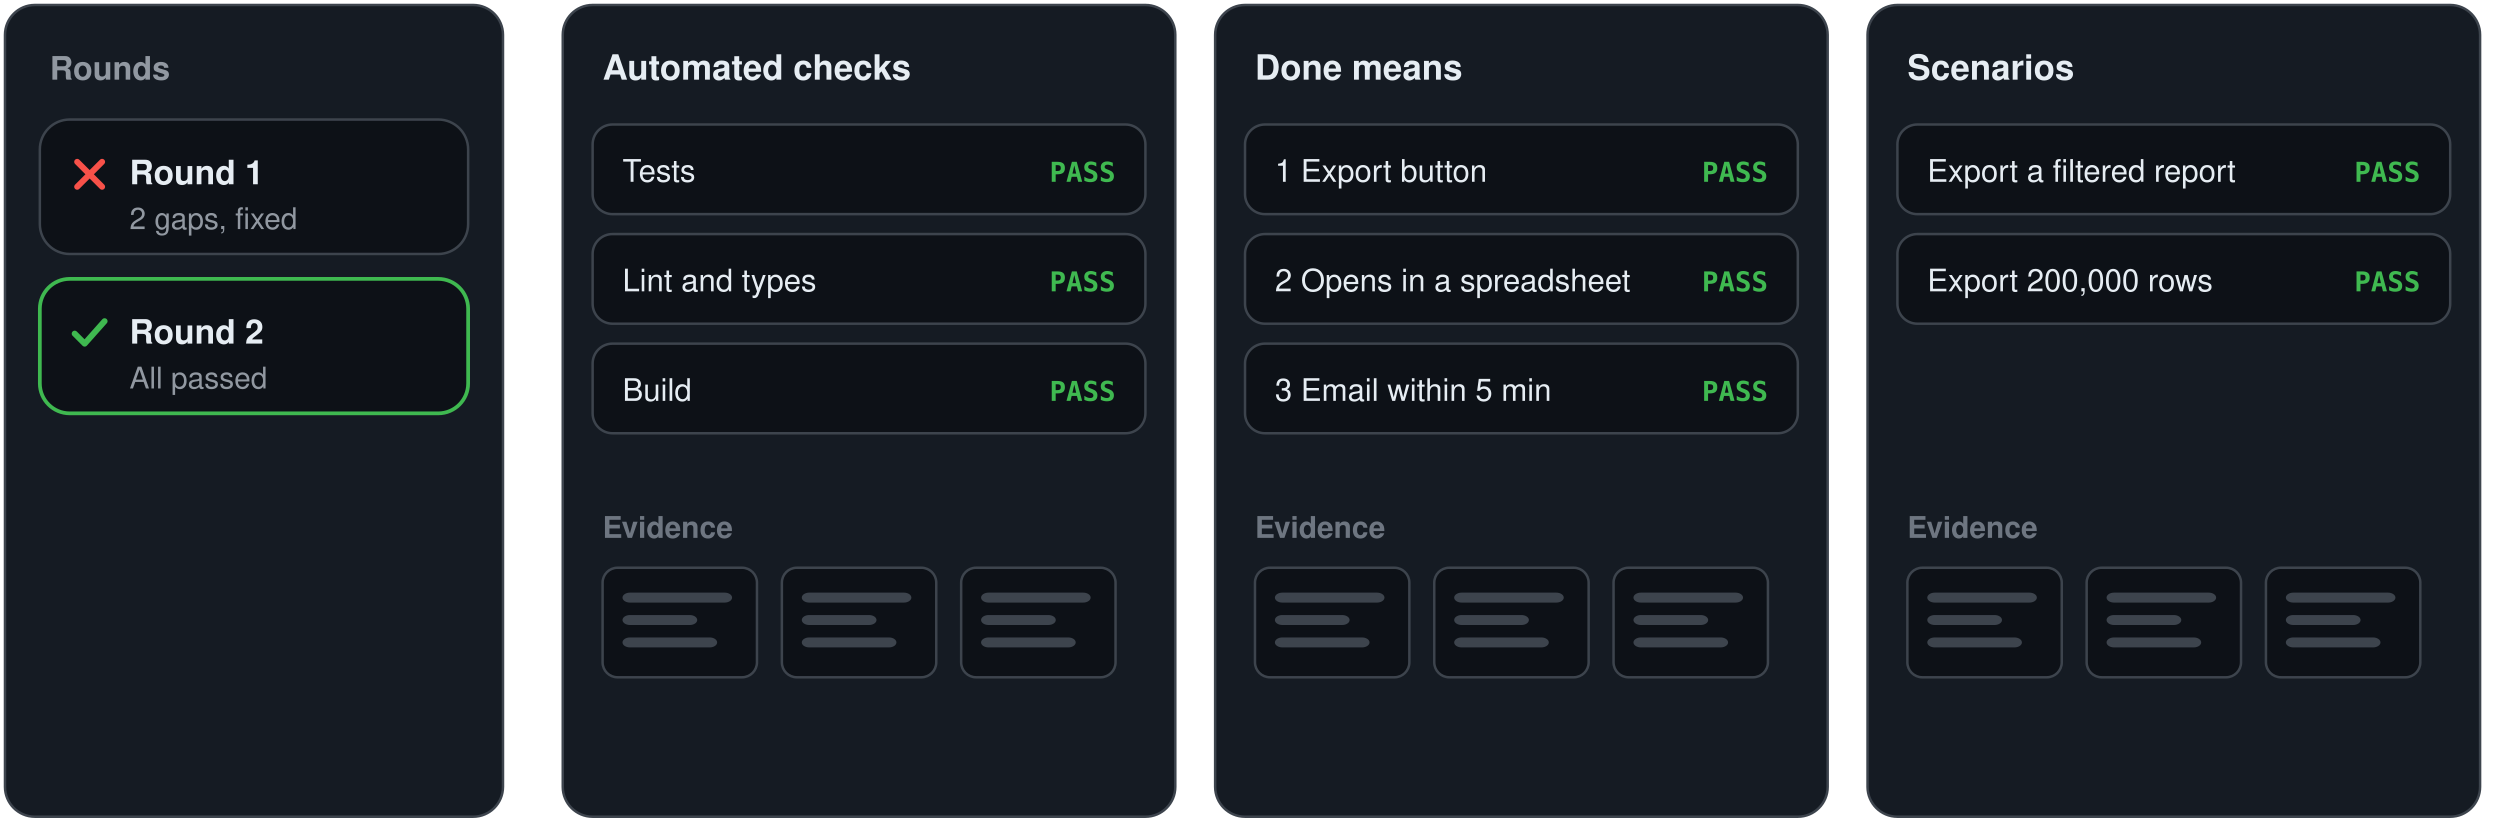
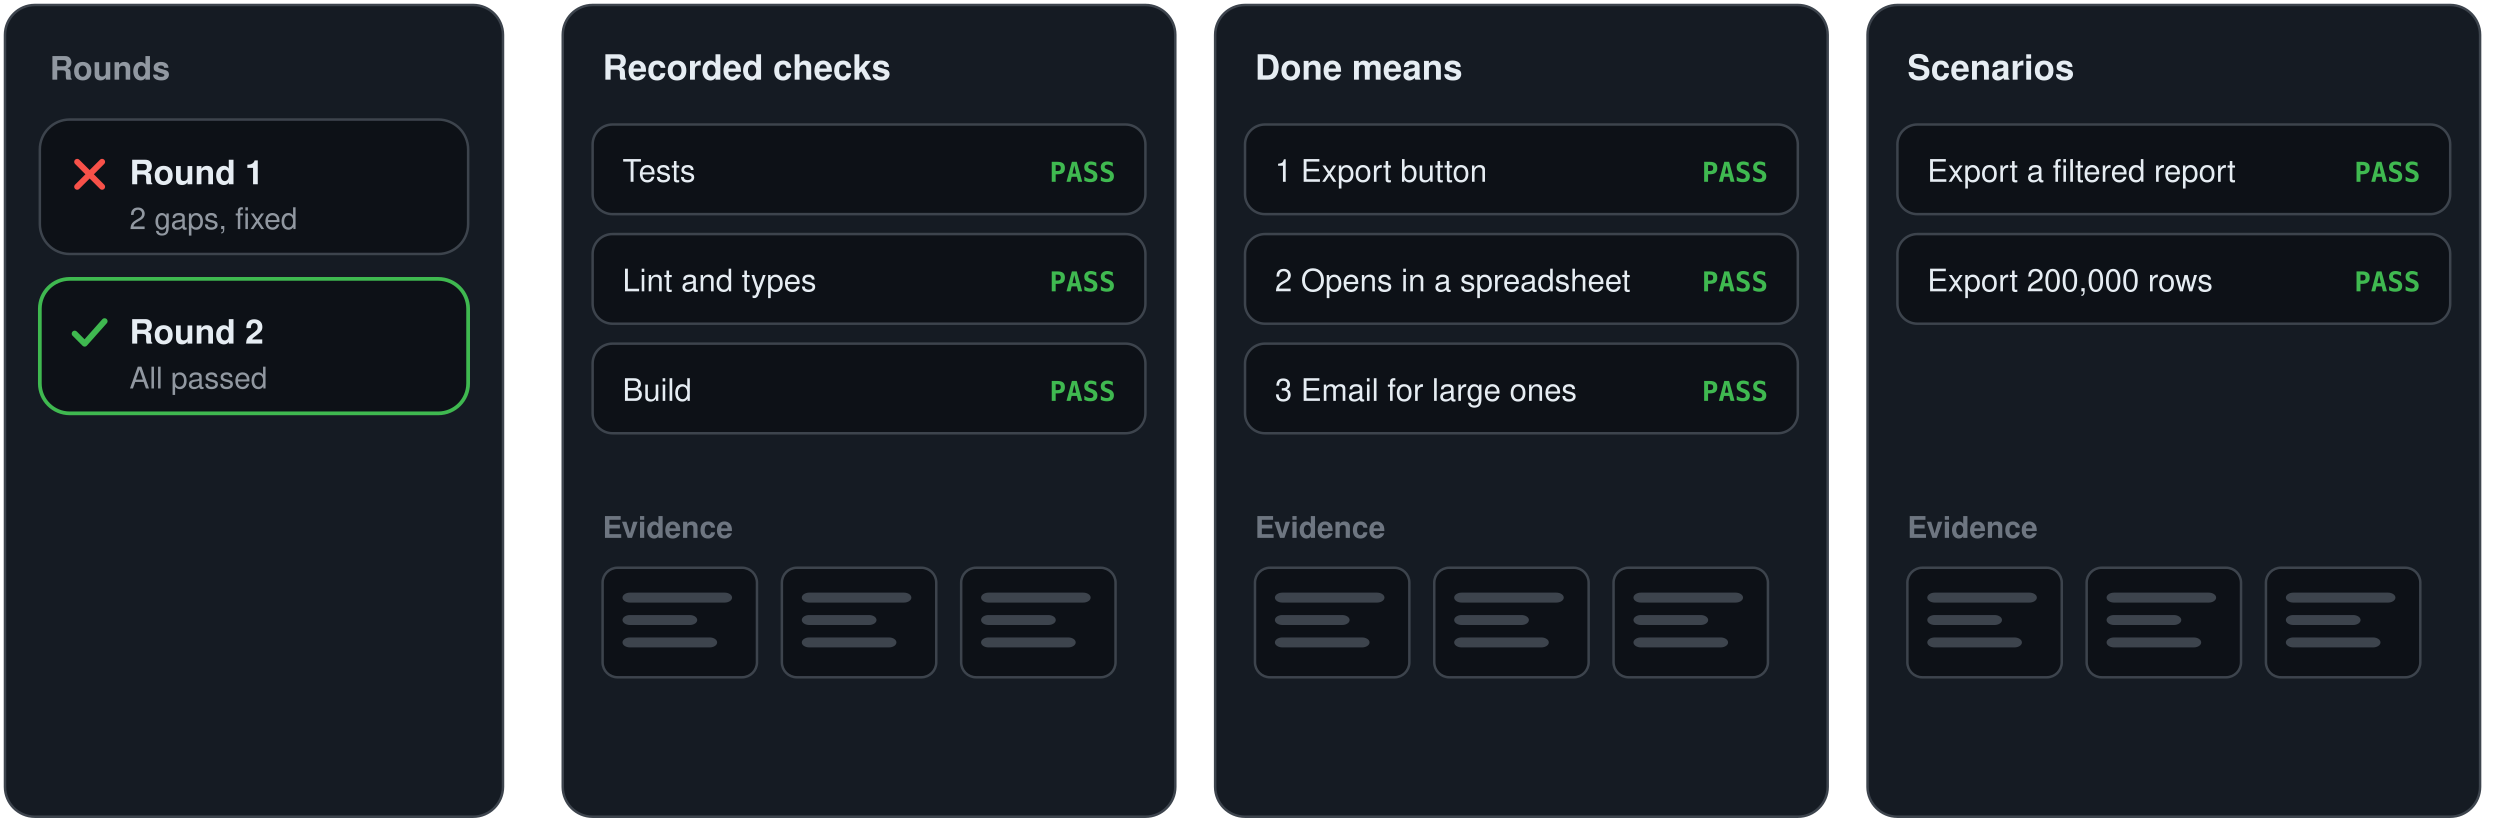
- <svg xmlns="http://www.w3.org/2000/svg" width="1004" height="334" viewBox="-2 -2 1004 334" role="img" aria-label="The Verify tab: rounds on the left, then automated checks, Done means and scenarios, each with PASS and its evidence">
+ <svg xmlns="http://www.w3.org/2000/svg" width="1004" height="334" viewBox="-2 -2 1004 334" role="img" aria-label="The Verify tab: rounds on the left, then the recorded checks, Done means and scenarios, each with PASS and its evidence">
  <rect x="0" y="0" width="200" height="326" rx="12" fill="#151b23" stroke="#3d444d" stroke-width="1" />
  <text x="18" y="30" font-family="-apple-system, BlinkMacSystemFont, 'Segoe UI', 'Helvetica Neue', Helvetica, Arial, sans-serif" font-size="13" font-weight="650" fill="#9198a1" text-anchor="start">Rounds</text>
  <rect x="14" y="46" width="172" height="54" rx="12" fill="#0d1117" stroke="#3d444d" stroke-width="1" />
  <path d="M29 63 l10 10 M39 63 l-10 10" stroke="#f85149" stroke-width="2.4" stroke-linecap="round" />
  <text x="50" y="72" font-family="-apple-system, BlinkMacSystemFont, 'Segoe UI', 'Helvetica Neue', Helvetica, Arial, sans-serif" font-size="13.5" font-weight="650" fill="#e6edf3" text-anchor="start">Round 1</text>
  <text x="50" y="90" font-family="-apple-system, BlinkMacSystemFont, 'Segoe UI', 'Helvetica Neue', Helvetica, Arial, sans-serif" font-size="12" font-weight="400" fill="#9198a1" text-anchor="start">2 gaps, fixed</text>
  <rect x="14" y="110" width="172" height="54" rx="12" fill="#0d1117" stroke="#3fb950" stroke-width="1.5" />
  <path d="M28 132 l4 4 l8 -9" fill="none" stroke="#3fb950" stroke-width="2.4" stroke-linecap="round" stroke-linejoin="round" />
  <text x="50" y="136" font-family="-apple-system, BlinkMacSystemFont, 'Segoe UI', 'Helvetica Neue', Helvetica, Arial, sans-serif" font-size="13.5" font-weight="650" fill="#e6edf3" text-anchor="start">Round 2</text>
  <text x="50" y="154" font-family="-apple-system, BlinkMacSystemFont, 'Segoe UI', 'Helvetica Neue', Helvetica, Arial, sans-serif" font-size="12" font-weight="400" fill="#9198a1" text-anchor="start">All passed</text>
  <rect x="224" y="0" width="246" height="326" rx="12" fill="#151b23" stroke="#3d444d" stroke-width="1" />
-   <text x="240" y="30" font-family="-apple-system, BlinkMacSystemFont, 'Segoe UI', 'Helvetica Neue', Helvetica, Arial, sans-serif" font-size="14" font-weight="650" fill="#e6edf3" text-anchor="start">Automated checks</text>
+   <text x="240" y="30" font-family="-apple-system, BlinkMacSystemFont, 'Segoe UI', 'Helvetica Neue', Helvetica, Arial, sans-serif" font-size="14" font-weight="650" fill="#e6edf3" text-anchor="start">Recorded checks</text>
  <rect x="236" y="48" width="222" height="36" rx="8" fill="#0d1117" stroke="#3d444d" />
  <text x="248" y="71" font-family="-apple-system, BlinkMacSystemFont, 'Segoe UI', 'Helvetica Neue', Helvetica, Arial, sans-serif" font-size="12.5" font-weight="500" fill="#e6edf3" text-anchor="start">Tests</text>
  <text x="446" y="71" font-family="ui-monospace, SFMono-Regular, Menlo, Consolas, monospace" font-size="11" font-weight="700" fill="#3fb950" text-anchor="end">PASS</text>
  <rect x="236" y="92" width="222" height="36" rx="8" fill="#0d1117" stroke="#3d444d" />
  <text x="248" y="115" font-family="-apple-system, BlinkMacSystemFont, 'Segoe UI', 'Helvetica Neue', Helvetica, Arial, sans-serif" font-size="12.5" font-weight="500" fill="#e6edf3" text-anchor="start">Lint and types</text>
  <text x="446" y="115" font-family="ui-monospace, SFMono-Regular, Menlo, Consolas, monospace" font-size="11" font-weight="700" fill="#3fb950" text-anchor="end">PASS</text>
  <rect x="236" y="136" width="222" height="36" rx="8" fill="#0d1117" stroke="#3d444d" />
  <text x="248" y="159" font-family="-apple-system, BlinkMacSystemFont, 'Segoe UI', 'Helvetica Neue', Helvetica, Arial, sans-serif" font-size="12.5" font-weight="500" fill="#e6edf3" text-anchor="start">Build</text>
  <text x="446" y="159" font-family="ui-monospace, SFMono-Regular, Menlo, Consolas, monospace" font-size="11" font-weight="700" fill="#3fb950" text-anchor="end">PASS</text>
  <text x="240" y="214" font-family="-apple-system, BlinkMacSystemFont, 'Segoe UI', 'Helvetica Neue', Helvetica, Arial, sans-serif" font-size="12" font-weight="700" fill="#6e7681" text-anchor="start">Evidence</text>
  <rect x="240" y="226" width="62" height="44" rx="6" fill="#0d1117" stroke="#3d444d" />
  <rect x="248" y="236" width="44" height="4" rx="3" fill="#3d444d" />
  <rect x="248" y="245" width="30" height="4" rx="3" fill="#3d444d" />
  <rect x="248" y="254" width="38" height="4" rx="3" fill="#3d444d" />
  <rect x="312" y="226" width="62" height="44" rx="6" fill="#0d1117" stroke="#3d444d" />
  <rect x="320" y="236" width="44" height="4" rx="3" fill="#3d444d" />
  <rect x="320" y="245" width="30" height="4" rx="3" fill="#3d444d" />
  <rect x="320" y="254" width="38" height="4" rx="3" fill="#3d444d" />
  <rect x="384" y="226" width="62" height="44" rx="6" fill="#0d1117" stroke="#3d444d" />
  <rect x="392" y="236" width="44" height="4" rx="3" fill="#3d444d" />
  <rect x="392" y="245" width="30" height="4" rx="3" fill="#3d444d" />
  <rect x="392" y="254" width="38" height="4" rx="3" fill="#3d444d" />
  <rect x="486" y="0" width="246" height="326" rx="12" fill="#151b23" stroke="#3d444d" stroke-width="1" />
  <text x="502" y="30" font-family="-apple-system, BlinkMacSystemFont, 'Segoe UI', 'Helvetica Neue', Helvetica, Arial, sans-serif" font-size="14" font-weight="650" fill="#e6edf3" text-anchor="start">Done means</text>
  <rect x="498" y="48" width="222" height="36" rx="8" fill="#0d1117" stroke="#3d444d" />
  <text x="510" y="71" font-family="-apple-system, BlinkMacSystemFont, 'Segoe UI', 'Helvetica Neue', Helvetica, Arial, sans-serif" font-size="12.5" font-weight="500" fill="#e6edf3" text-anchor="start">1  Export button</text>
  <text x="708" y="71" font-family="ui-monospace, SFMono-Regular, Menlo, Consolas, monospace" font-size="11" font-weight="700" fill="#3fb950" text-anchor="end">PASS</text>
  <rect x="498" y="92" width="222" height="36" rx="8" fill="#0d1117" stroke="#3d444d" />
  <text x="510" y="115" font-family="-apple-system, BlinkMacSystemFont, 'Segoe UI', 'Helvetica Neue', Helvetica, Arial, sans-serif" font-size="12.5" font-weight="500" fill="#e6edf3" text-anchor="start">2  Opens in a spreadsheet</text>
  <text x="708" y="115" font-family="ui-monospace, SFMono-Regular, Menlo, Consolas, monospace" font-size="11" font-weight="700" fill="#3fb950" text-anchor="end">PASS</text>
  <rect x="498" y="136" width="222" height="36" rx="8" fill="#0d1117" stroke="#3d444d" />
-   <text x="510" y="159" font-family="-apple-system, BlinkMacSystemFont, 'Segoe UI', 'Helvetica Neue', Helvetica, Arial, sans-serif" font-size="12.5" font-weight="500" fill="#e6edf3" text-anchor="start">3  Email within 5 min</text>
+   <text x="510" y="159" font-family="-apple-system, BlinkMacSystemFont, 'Segoe UI', 'Helvetica Neue', Helvetica, Arial, sans-serif" font-size="12.5" font-weight="500" fill="#e6edf3" text-anchor="start">3  Email for large ones</text>
  <text x="708" y="159" font-family="ui-monospace, SFMono-Regular, Menlo, Consolas, monospace" font-size="11" font-weight="700" fill="#3fb950" text-anchor="end">PASS</text>
  <text x="502" y="214" font-family="-apple-system, BlinkMacSystemFont, 'Segoe UI', 'Helvetica Neue', Helvetica, Arial, sans-serif" font-size="12" font-weight="700" fill="#6e7681" text-anchor="start">Evidence</text>
  <rect x="502" y="226" width="62" height="44" rx="6" fill="#0d1117" stroke="#3d444d" />
  <rect x="510" y="236" width="44" height="4" rx="3" fill="#3d444d" />
  <rect x="510" y="245" width="30" height="4" rx="3" fill="#3d444d" />
  <rect x="510" y="254" width="38" height="4" rx="3" fill="#3d444d" />
  <rect x="574" y="226" width="62" height="44" rx="6" fill="#0d1117" stroke="#3d444d" />
  <rect x="582" y="236" width="44" height="4" rx="3" fill="#3d444d" />
  <rect x="582" y="245" width="30" height="4" rx="3" fill="#3d444d" />
  <rect x="582" y="254" width="38" height="4" rx="3" fill="#3d444d" />
  <rect x="646" y="226" width="62" height="44" rx="6" fill="#0d1117" stroke="#3d444d" />
  <rect x="654" y="236" width="44" height="4" rx="3" fill="#3d444d" />
  <rect x="654" y="245" width="30" height="4" rx="3" fill="#3d444d" />
  <rect x="654" y="254" width="38" height="4" rx="3" fill="#3d444d" />
  <rect x="748" y="0" width="246" height="326" rx="12" fill="#151b23" stroke="#3d444d" stroke-width="1" />
  <text x="764" y="30" font-family="-apple-system, BlinkMacSystemFont, 'Segoe UI', 'Helvetica Neue', Helvetica, Arial, sans-serif" font-size="14" font-weight="650" fill="#e6edf3" text-anchor="start">Scenarios</text>
  <rect x="760" y="48" width="222" height="36" rx="8" fill="#0d1117" stroke="#3d444d" />
  <text x="772" y="71" font-family="-apple-system, BlinkMacSystemFont, 'Segoe UI', 'Helvetica Neue', Helvetica, Arial, sans-serif" font-size="12.5" font-weight="500" fill="#e6edf3" text-anchor="start">Export a filtered report</text>
  <text x="970" y="71" font-family="ui-monospace, SFMono-Regular, Menlo, Consolas, monospace" font-size="11" font-weight="700" fill="#3fb950" text-anchor="end">PASS</text>
  <rect x="760" y="92" width="222" height="36" rx="8" fill="#0d1117" stroke="#3d444d" />
  <text x="772" y="115" font-family="-apple-system, BlinkMacSystemFont, 'Segoe UI', 'Helvetica Neue', Helvetica, Arial, sans-serif" font-size="12.5" font-weight="500" fill="#e6edf3" text-anchor="start">Export 200,000 rows</text>
  <text x="970" y="115" font-family="ui-monospace, SFMono-Regular, Menlo, Consolas, monospace" font-size="11" font-weight="700" fill="#3fb950" text-anchor="end">PASS</text>
  <text x="764" y="214" font-family="-apple-system, BlinkMacSystemFont, 'Segoe UI', 'Helvetica Neue', Helvetica, Arial, sans-serif" font-size="12" font-weight="700" fill="#6e7681" text-anchor="start">Evidence</text>
  <rect x="764" y="226" width="62" height="44" rx="6" fill="#0d1117" stroke="#3d444d" />
  <rect x="772" y="236" width="44" height="4" rx="3" fill="#3d444d" />
  <rect x="772" y="245" width="30" height="4" rx="3" fill="#3d444d" />
  <rect x="772" y="254" width="38" height="4" rx="3" fill="#3d444d" />
  <rect x="836" y="226" width="62" height="44" rx="6" fill="#0d1117" stroke="#3d444d" />
  <rect x="844" y="236" width="44" height="4" rx="3" fill="#3d444d" />
  <rect x="844" y="245" width="30" height="4" rx="3" fill="#3d444d" />
  <rect x="844" y="254" width="38" height="4" rx="3" fill="#3d444d" />
  <rect x="908" y="226" width="62" height="44" rx="6" fill="#0d1117" stroke="#3d444d" />
  <rect x="916" y="236" width="44" height="4" rx="3" fill="#3d444d" />
  <rect x="916" y="245" width="30" height="4" rx="3" fill="#3d444d" />
  <rect x="916" y="254" width="38" height="4" rx="3" fill="#3d444d" />
</svg>
